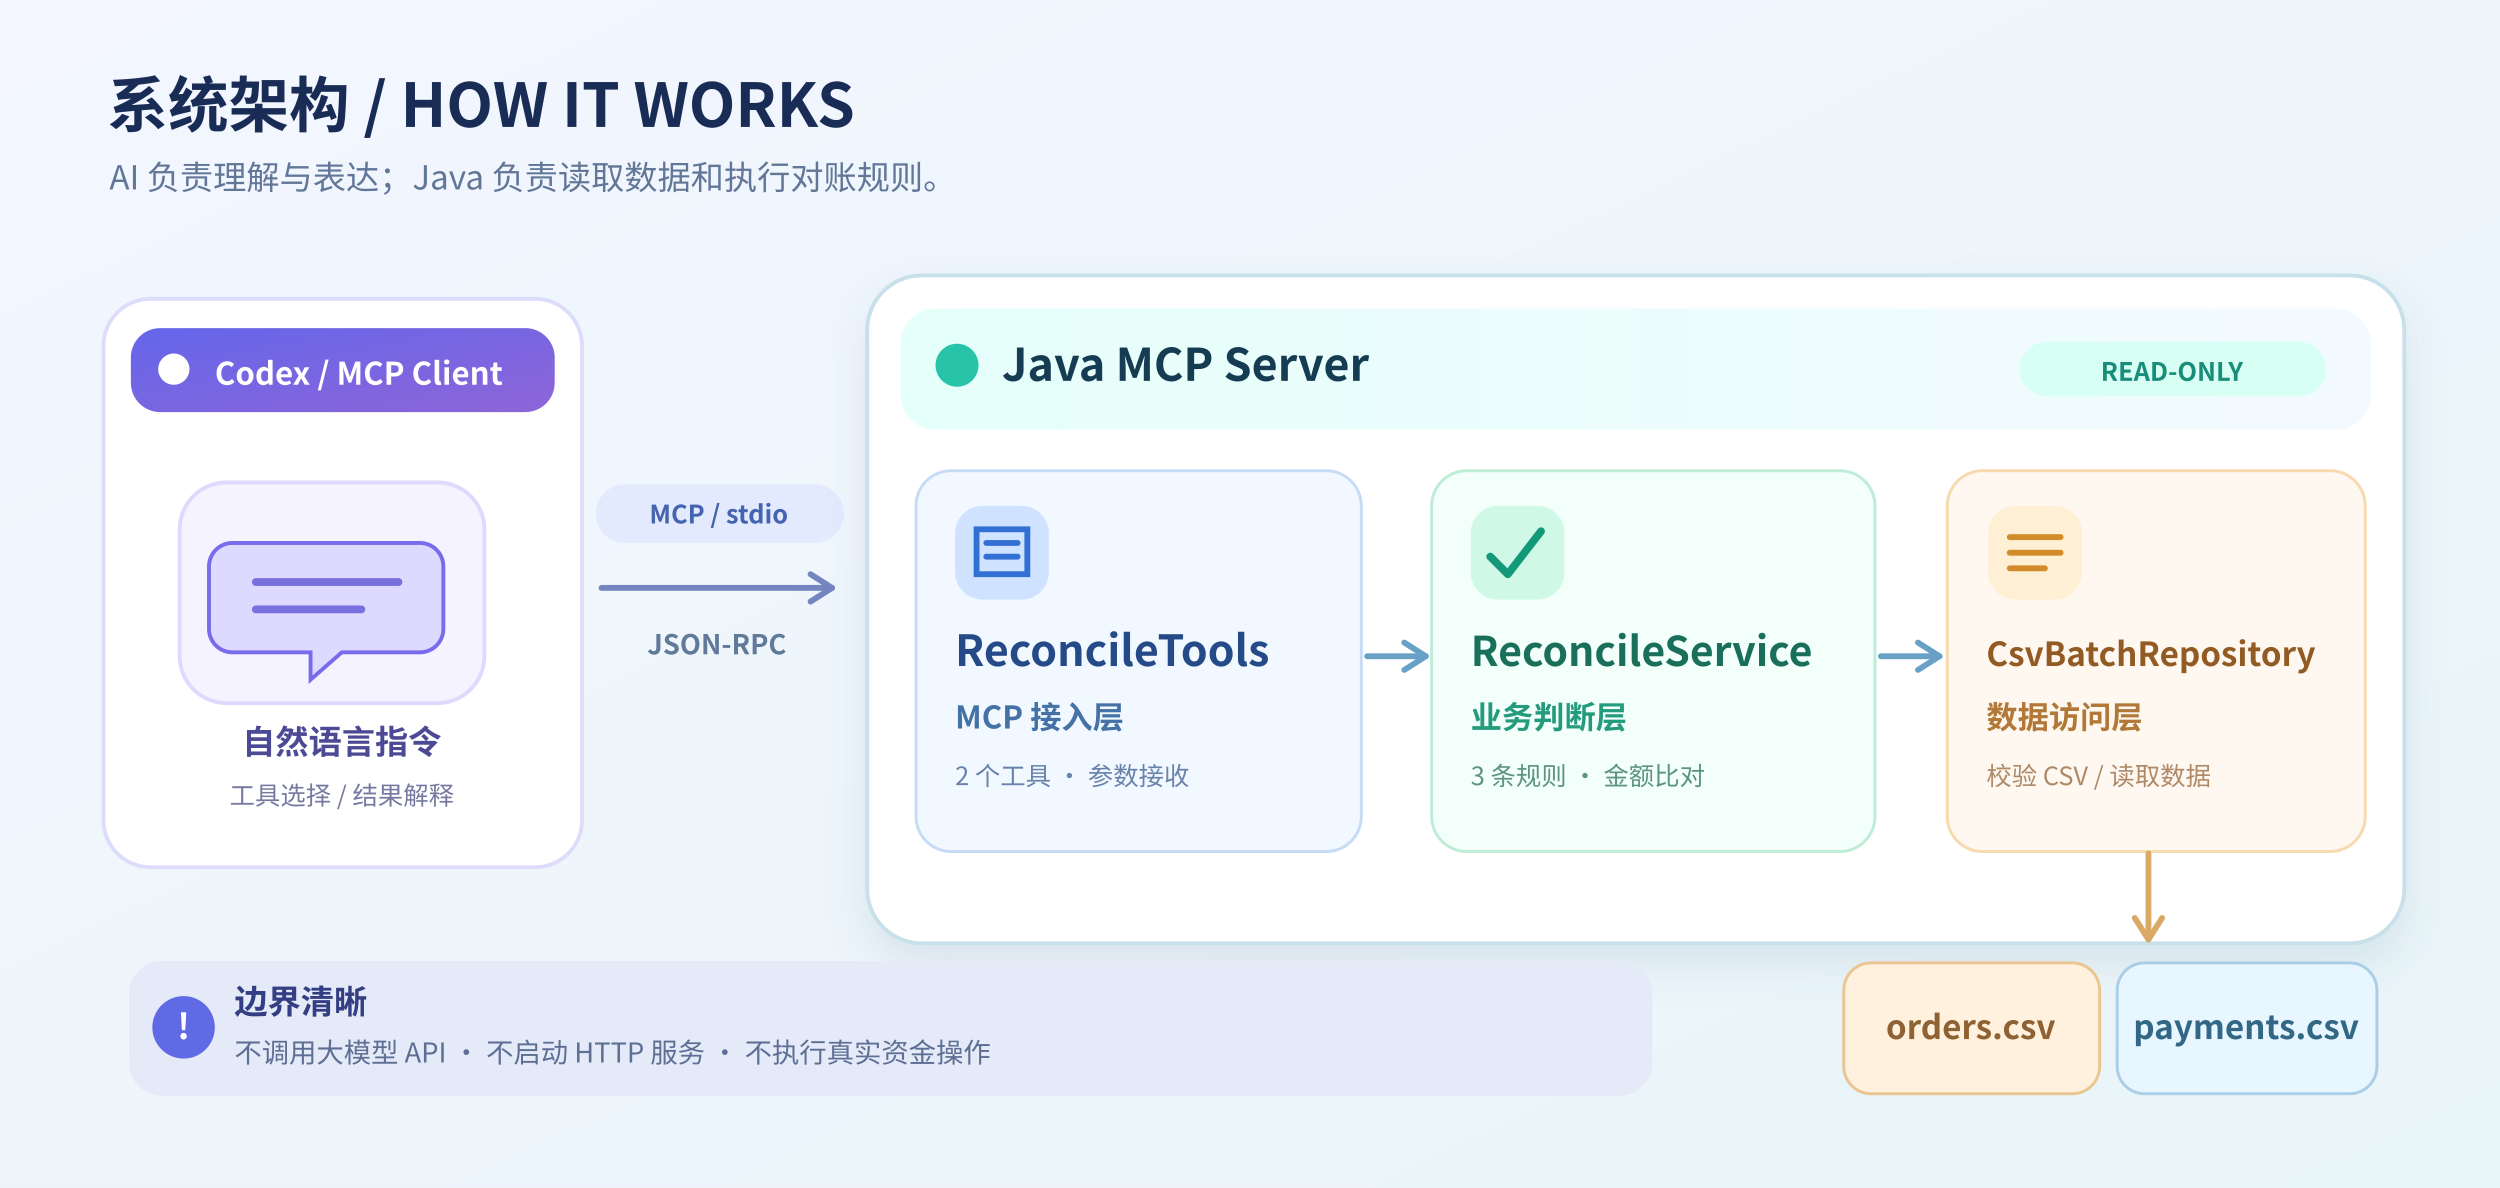
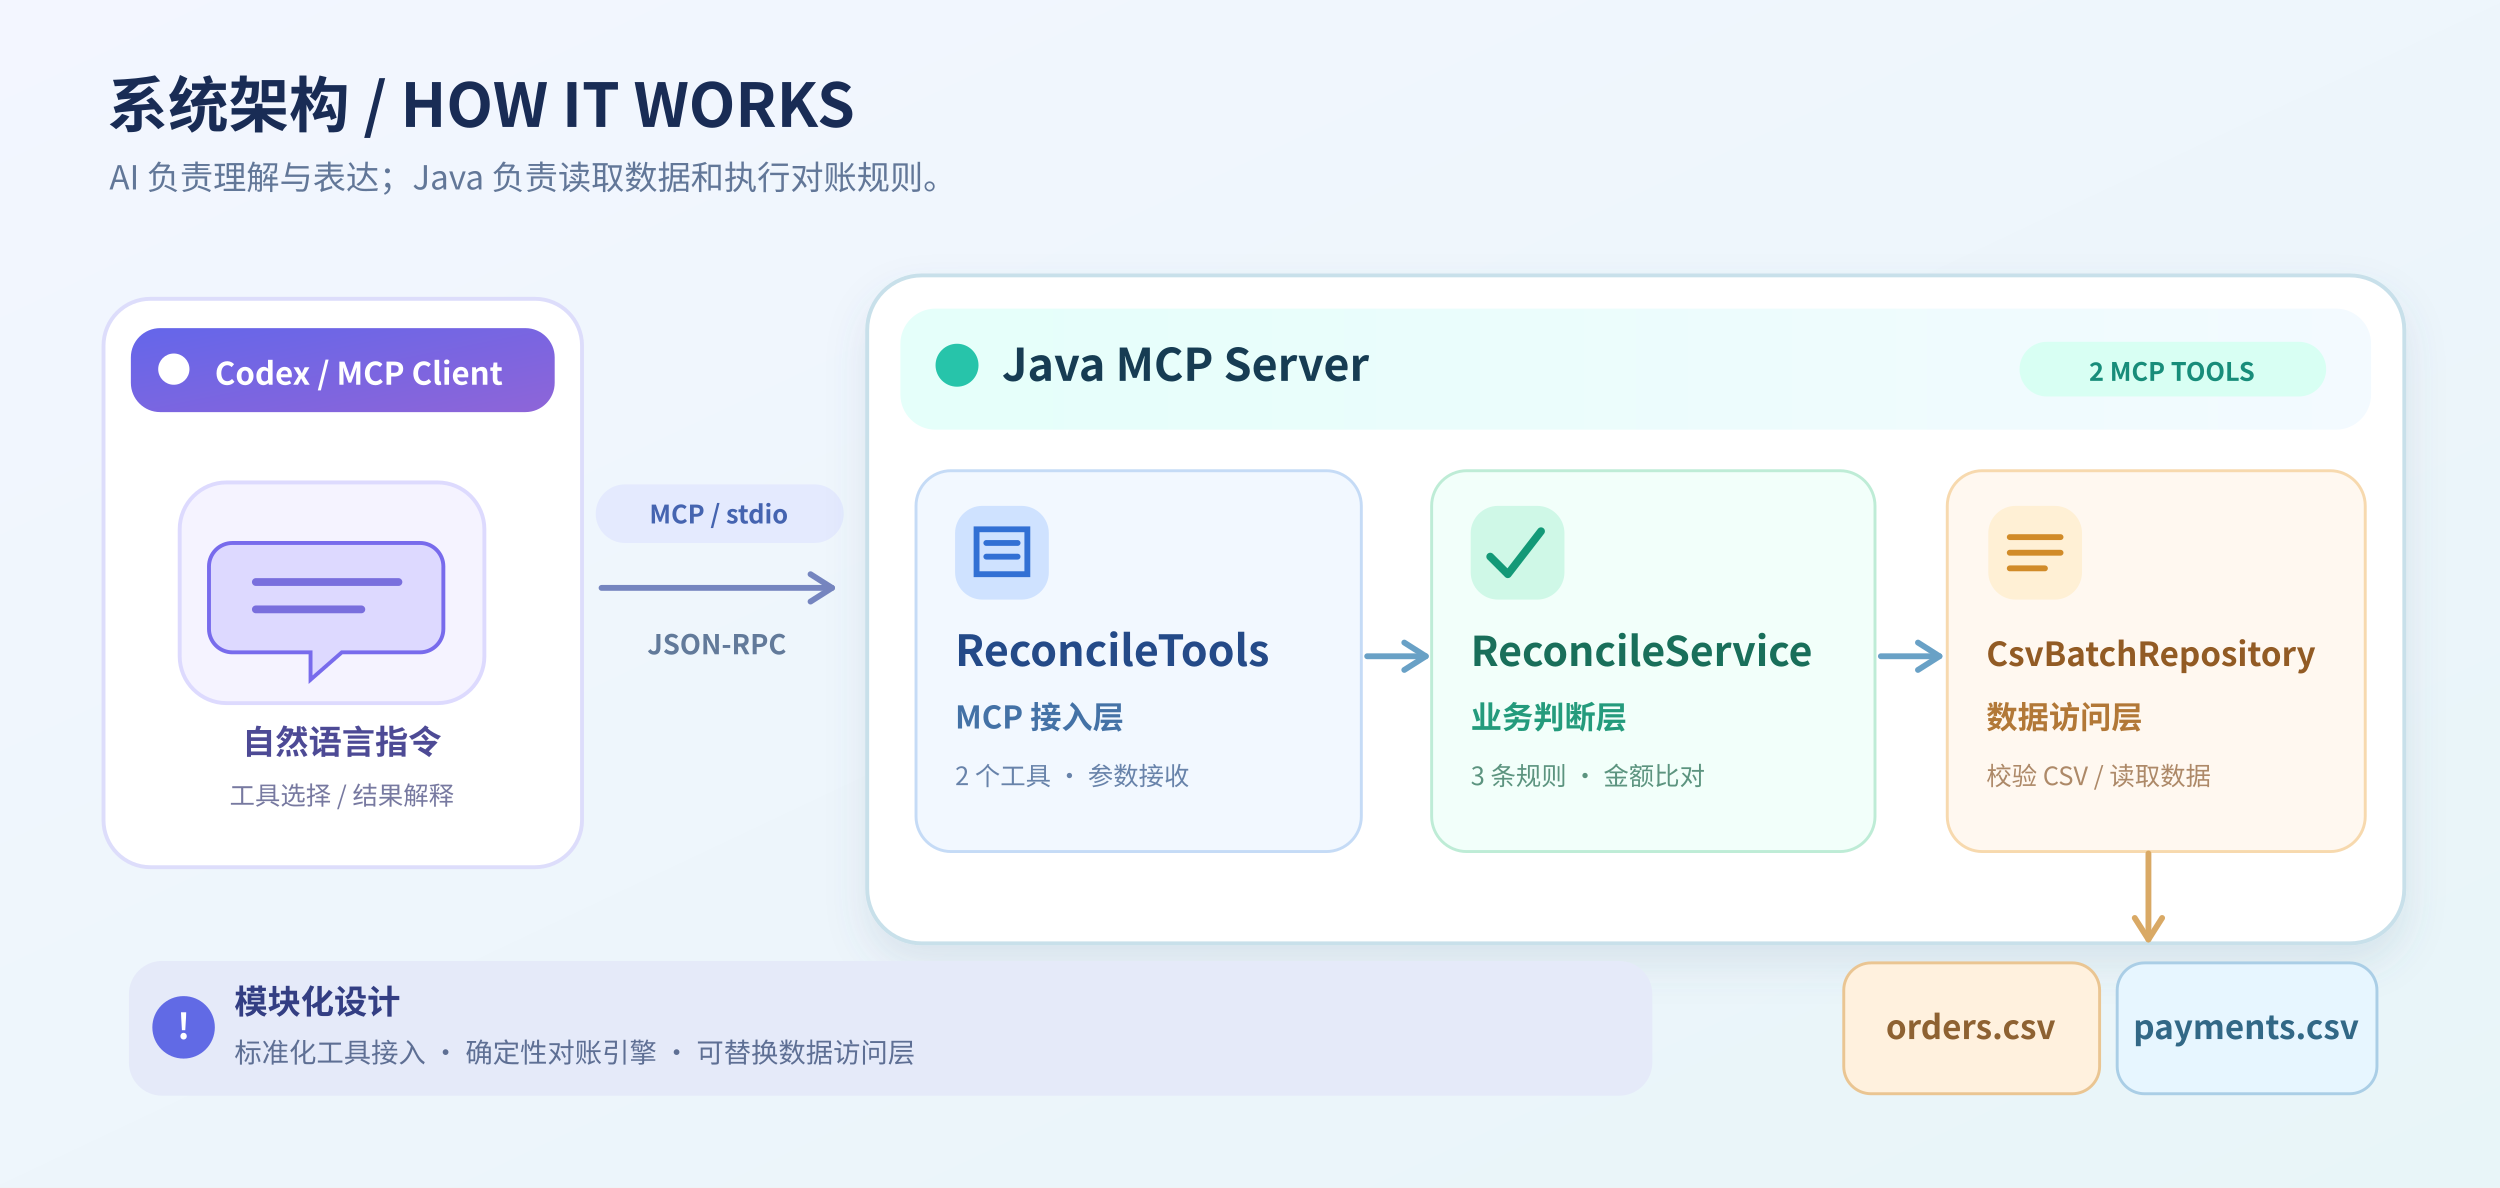
<svg xmlns="http://www.w3.org/2000/svg" width="1280" height="608" viewBox="0 0 1280 608" role="img" aria-label="FinReconcile MCP 项目彩色信息图">
  <defs>
    <linearGradient id="back" x1="0" y1="0" x2="1" y2="1">
      <stop stop-color="#F3F6FF" />
      <stop offset="1" stop-color="#E8F5F8" />
    </linearGradient>
    <filter id="sh">
      <feDropShadow dx="0" dy="10" stdDeviation="10" flood-color="#57718F" flood-opacity=".13" />
    </filter>
    <linearGradient id="agent" x1="0" y1="0" x2="1" y2="1">
      <stop stop-color="#6466EA" />
      <stop offset="1" stop-color="#8E65D8" />
    </linearGradient>
    <linearGradient id="server" x1="0" y1="0" x2="1" y2="0">
      <stop stop-color="#E5FFFA" />
      <stop offset="1" stop-color="#F3FAFF" />
    </linearGradient>
  </defs>
  <rect x="0" y="0" width="1280" height="608" rx="0" fill="url(#back)" stroke="none" stroke-width="1" />
  <text x="55" y="65" font-size="31" font-weight="800" fill="#192C55" font-family="'Microsoft YaHei','PingFang SC','Noto Sans CJK SC','Noto Sans SC',Arial,sans-serif">系统架构 / HOW IT WORKS</text>
  <text x="56" y="97" font-size="17" font-weight="450" fill="#627798" font-family="'Microsoft YaHei','PingFang SC','Noto Sans CJK SC','Noto Sans SC',Arial,sans-serif">AI 负责理解与表达；Java 负责读取数据和执行对账规则。</text>
  <rect x="53" y="153" width="245" height="291" rx="24" fill="#FFFFFF" stroke="#DDDDFB" stroke-width="2" />
  <rect x="67" y="168" width="217" height="43" rx="15" fill="url(#agent)" stroke="none" stroke-width="1" />
  <circle cx="89" cy="189" r="8" fill="#FFF" />
  <text x="110" y="197" font-size="16" font-weight="700" fill="#FFFFFF" font-family="'Microsoft YaHei','PingFang SC','Noto Sans CJK SC','Noto Sans SC',Arial,sans-serif">Codex / MCP Client</text>
  <rect x="92" y="247" width="156" height="113" rx="24" fill="#F5F3FF" stroke="#DDDAFE" stroke-width="2" />
  <path d="M119 278h96a12 12 0 0 1 12 12v32a12 12 0 0 1-12 12h-40l-16 14v-14h-40a12 12 0 0 1-12-12v-32a12 12 0 0 1 12-12z" fill="#DDD9FF" stroke="#786BEC" stroke-width="2" />
  <path d="M131 298 L204 298" fill="none" stroke="#796FDD" stroke-width="4" stroke-linecap="round" />
  <path d="M131 312 L185 312" fill="none" stroke="#796FDD" stroke-width="4" stroke-linecap="round" />
  <text x="175" y="386" font-size="17" font-weight="700" fill="#4D4A95" font-family="'Microsoft YaHei','PingFang SC','Noto Sans CJK SC','Noto Sans SC',Arial,sans-serif" text-anchor="middle">自然语言指令</text>
  <text x="175" y="412" font-size="13" font-weight="450" fill="#7779A0" font-family="'Microsoft YaHei','PingFang SC','Noto Sans CJK SC','Noto Sans SC',Arial,sans-serif" text-anchor="middle">工具选择 / 结果解释</text>
  <path d="M308 301 L426 301" stroke="#7585BF" stroke-width="3" fill="none" stroke-linecap="round" />
  <path d="M415 294 L426 301 L415 308" stroke="#7585BF" stroke-width="3" fill="none" stroke-linecap="round" stroke-linejoin="round" />
  <rect x="305" y="248" width="127" height="30" rx="15" fill="#E4EAFE" stroke="none" stroke-width="1" />
  <text x="368" y="268" font-size="13" font-weight="700" fill="#4564B0" font-family="'Microsoft YaHei','PingFang SC','Noto Sans CJK SC','Noto Sans SC',Arial,sans-serif" text-anchor="middle">MCP / stdio</text>
  <text x="367" y="335" font-size="14" font-weight="650" fill="#627A9A" font-family="'Microsoft YaHei','PingFang SC','Noto Sans CJK SC','Noto Sans SC',Arial,sans-serif" text-anchor="middle">JSON-RPC</text>
  <g filter="url(#sh)">
    <rect x="444" y="141" width="787" height="342" rx="28" fill="#FFFFFF" stroke="#C8E0EA" stroke-width="2" />
  </g>
  <rect x="461" y="158" width="753" height="62" rx="18" fill="url(#server)" stroke="none" stroke-width="1" />
  <circle cx="490" cy="187" r="11" fill="#27C4AA" />
  <text x="513" y="195" font-size="23" font-weight="800" fill="#163C53" font-family="'Microsoft YaHei','PingFang SC','Noto Sans CJK SC','Noto Sans SC',Arial,sans-serif">Java MCP Server</text>
  <rect x="1034" y="175" width="157" height="28" rx="14" fill="#D8FFF3" stroke="none" stroke-width="1" />
-   <text x="1112" y="195" font-size="13" font-weight="750" fill="#188D7A" font-family="'Microsoft YaHei','PingFang SC','Noto Sans CJK SC','Noto Sans SC',Arial,sans-serif" text-anchor="middle">READ-ONLY</text>
+   <text x="1112" y="195" font-size="13" font-weight="750" fill="#188D7A" font-family="'Microsoft YaHei','PingFang SC','Noto Sans CJK SC','Noto Sans SC',Arial,sans-serif" text-anchor="middle">2 MCP TOOLS</text>
  <rect x="469" y="241" width="228" height="195" rx="18" fill="#F2F8FF" stroke="#C5DBF6" stroke-width="1.5" />
  <rect x="489" y="259" width="48" height="48" rx="14" fill="#CFE2FF" stroke="none" stroke-width="1" />
  <path d="M500 271h26v23h-26zM505 278h16M505 285h16" stroke="#3270D4" stroke-width="3" fill="none" stroke-linecap="round" />
  <text x="489" y="341" font-size="22" font-weight="780" fill="#244A88" font-family="'Microsoft YaHei','PingFang SC','Noto Sans CJK SC','Noto Sans SC',Arial,sans-serif">ReconcileTools</text>
  <text x="489" y="373" font-size="16" font-weight="650" fill="#4472A6" font-family="'Microsoft YaHei','PingFang SC','Noto Sans CJK SC','Noto Sans SC',Arial,sans-serif">MCP 接入层</text>
  <text x="489" y="402" font-size="13" font-weight="500" fill="#6883AA" font-family="'Microsoft YaHei','PingFang SC','Noto Sans CJK SC','Noto Sans SC',Arial,sans-serif">2 个工具 · 参数接收</text>
  <path d="M700 336 L730 336" stroke="#69A1C6" stroke-width="3" fill="none" stroke-linecap="round" />
  <path d="M719 329 L730 336 L719 343" stroke="#69A1C6" stroke-width="3" fill="none" stroke-linecap="round" stroke-linejoin="round" />
  <rect x="733" y="241" width="227" height="195" rx="18" fill="#F2FFFA" stroke="#BEECD6" stroke-width="1.5" />
  <rect x="753" y="259" width="48" height="48" rx="14" fill="#CFF8E7" stroke="none" stroke-width="1" />
  <path d="M763 285l9 9 17-22" stroke="#139977" stroke-width="4" stroke-linecap="round" stroke-linejoin="round" fill="none" />
  <text x="753" y="341" font-size="21" font-weight="760" fill="#196F5A" font-family="'Microsoft YaHei','PingFang SC','Noto Sans CJK SC','Noto Sans SC',Arial,sans-serif">ReconcileService</text>
  <text x="753" y="373" font-size="16" font-weight="650" fill="#249B7C" font-family="'Microsoft YaHei','PingFang SC','Noto Sans CJK SC','Noto Sans SC',Arial,sans-serif">业务判断层</text>
  <text x="753" y="402" font-size="13" font-weight="500" fill="#5C947F" font-family="'Microsoft YaHei','PingFang SC','Noto Sans CJK SC','Noto Sans SC',Arial,sans-serif">3 条规则 · 金额比对</text>
  <path d="M963 336 L993 336" stroke="#69A1C6" stroke-width="3" fill="none" stroke-linecap="round" />
  <path d="M982 329 L993 336 L982 343" stroke="#69A1C6" stroke-width="3" fill="none" stroke-linecap="round" stroke-linejoin="round" />
  <rect x="997" y="241" width="214" height="195" rx="18" fill="#FFF8F0" stroke="#F7D9AE" stroke-width="1.5" />
  <rect x="1018" y="259" width="48" height="48" rx="14" fill="#FFF0D5" stroke="none" stroke-width="1" />
  <path d="M1029 275h26M1029 283h26M1029 291h18" stroke="#D18B28" stroke-width="3" stroke-linecap="round" />
  <text x="1017" y="341" font-size="17" font-weight="760" fill="#925B24" font-family="'Microsoft YaHei','PingFang SC','Noto Sans CJK SC','Noto Sans SC',Arial,sans-serif">CsvBatchRepository</text>
  <text x="1017" y="373" font-size="16" font-weight="650" fill="#B27837" font-family="'Microsoft YaHei','PingFang SC','Noto Sans CJK SC','Noto Sans SC',Arial,sans-serif">数据访问层</text>
  <text x="1017" y="402" font-size="13" font-weight="500" fill="#AD8968" font-family="'Microsoft YaHei','PingFang SC','Noto Sans CJK SC','Noto Sans SC',Arial,sans-serif">校验 CSV / 读取数据</text>
  <path d="M1100 437v44" stroke="#D9A965" stroke-width="3" fill="none" stroke-linecap="round" />
  <path d="M1093 470l7 11 7-11" stroke="#D9A965" stroke-width="3" fill="none" stroke-linecap="round" stroke-linejoin="round" />
  <rect x="944" y="493" width="131" height="67" rx="14" fill="#FFF1DE" stroke="#EAC592" stroke-width="1.5" />
  <rect x="1084" y="493" width="133" height="67" rx="14" fill="#E7F6FF" stroke="#AACEE6" stroke-width="1.5" />
  <text x="1009" y="532" font-size="17" font-weight="700" fill="#8E6232" font-family="'Microsoft YaHei','PingFang SC','Noto Sans CJK SC','Noto Sans SC',Arial,sans-serif" text-anchor="middle">orders.csv</text>
  <text x="1150" y="532" font-size="17" font-weight="700" fill="#326886" font-family="'Microsoft YaHei','PingFang SC','Noto Sans CJK SC','Noto Sans SC',Arial,sans-serif" text-anchor="middle">payments.csv</text>
  <rect x="66" y="492" width="780" height="69" rx="17" fill="#E5EAF9" stroke="none" stroke-width="1" />
  <circle cx="94" cy="526" r="16" fill="#616AE5" />
  <text x="94" y="532" font-size="18" font-weight="800" fill="#FFFFFF" font-family="'Microsoft YaHei','PingFang SC','Noto Sans CJK SC','Noto Sans SC',Arial,sans-serif" text-anchor="middle">!</text>
-   <text x="120" y="519" font-size="17" font-weight="800" fill="#333E83" font-family="'Microsoft YaHei','PingFang SC','Noto Sans CJK SC','Noto Sans SC',Arial,sans-serif">边界清晰</text>
-   <text x="120" y="544" font-size="14" font-weight="500" fill="#5E6F94" font-family="'Microsoft YaHei','PingFang SC','Noto Sans CJK SC','Noto Sans SC',Arial,sans-serif">不调用大模型 API · 不启动 HTTP 服务 · 不执行真实资金操作</text>
+   <text x="120" y="519" font-size="17" font-weight="800" fill="#333E83" font-family="'Microsoft YaHei','PingFang SC','Noto Sans CJK SC','Noto Sans SC',Arial,sans-serif">模块化设计</text>
+   <text x="120" y="544" font-size="14" font-weight="500" fill="#5E6F94" font-family="'Microsoft YaHei','PingFang SC','Noto Sans CJK SC','Noto Sans SC',Arial,sans-serif">标准化工具接入 · 确定性对账引擎 · 可替换数据访问层</text>
</svg>
